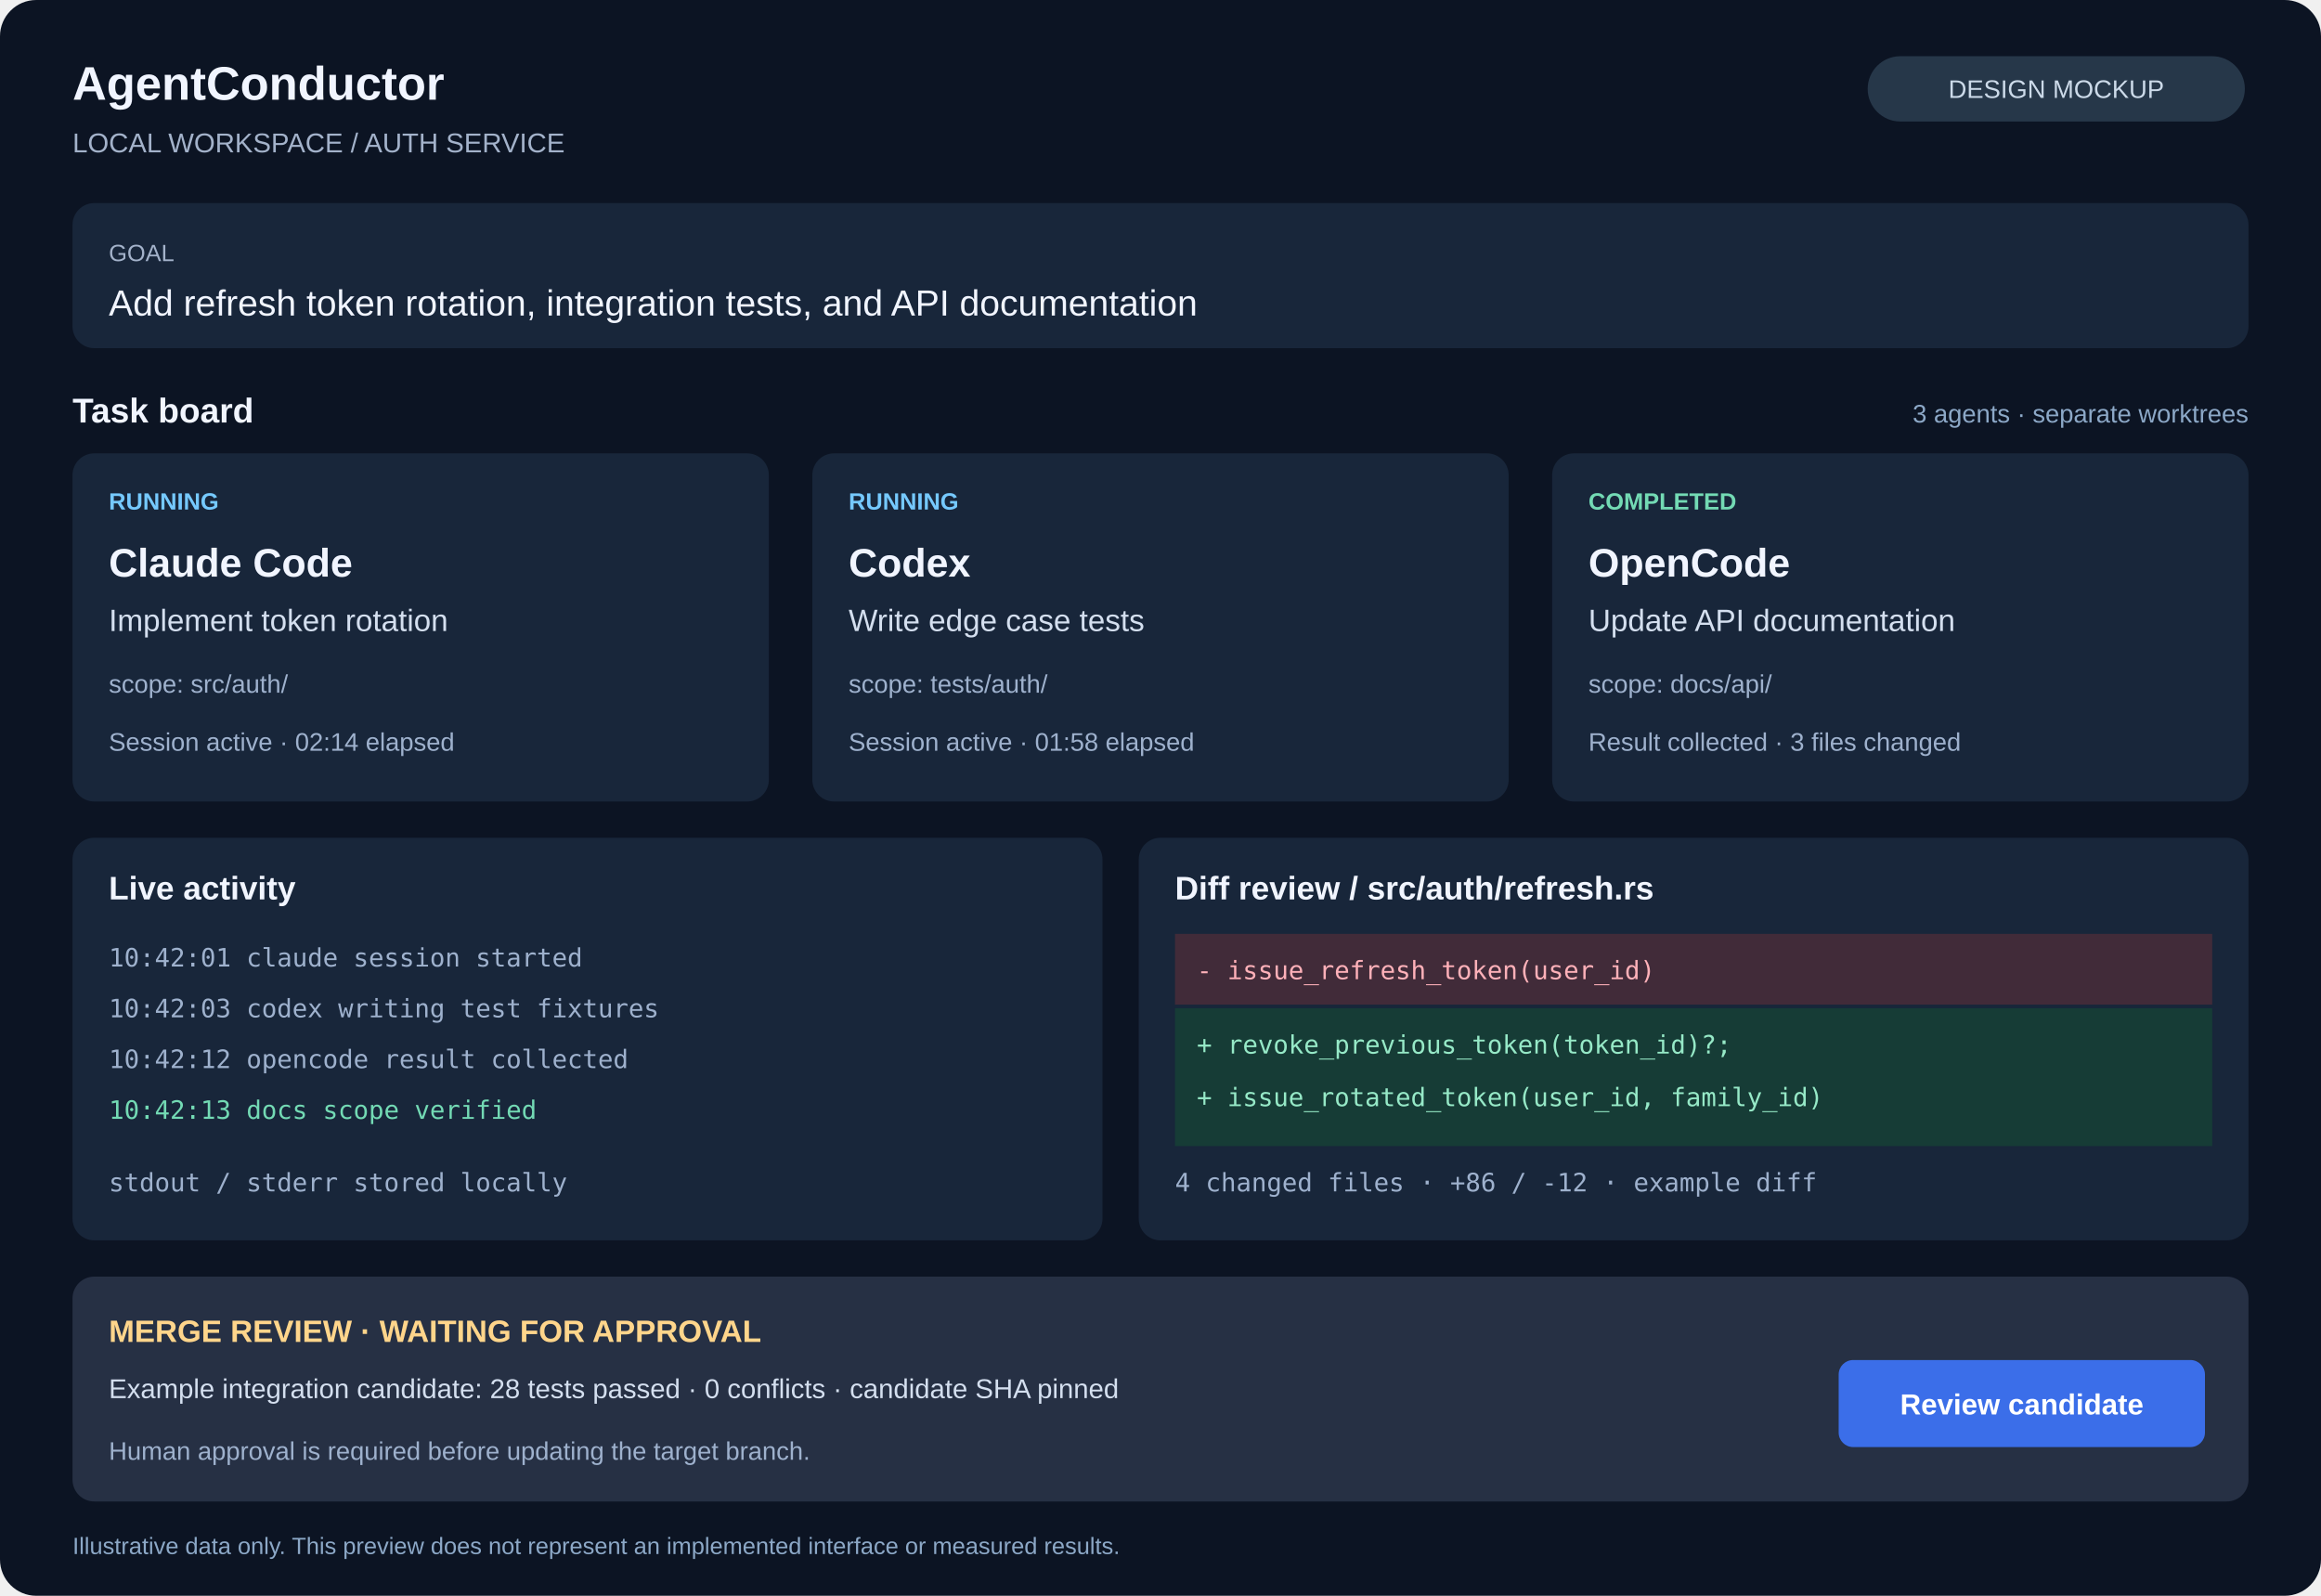
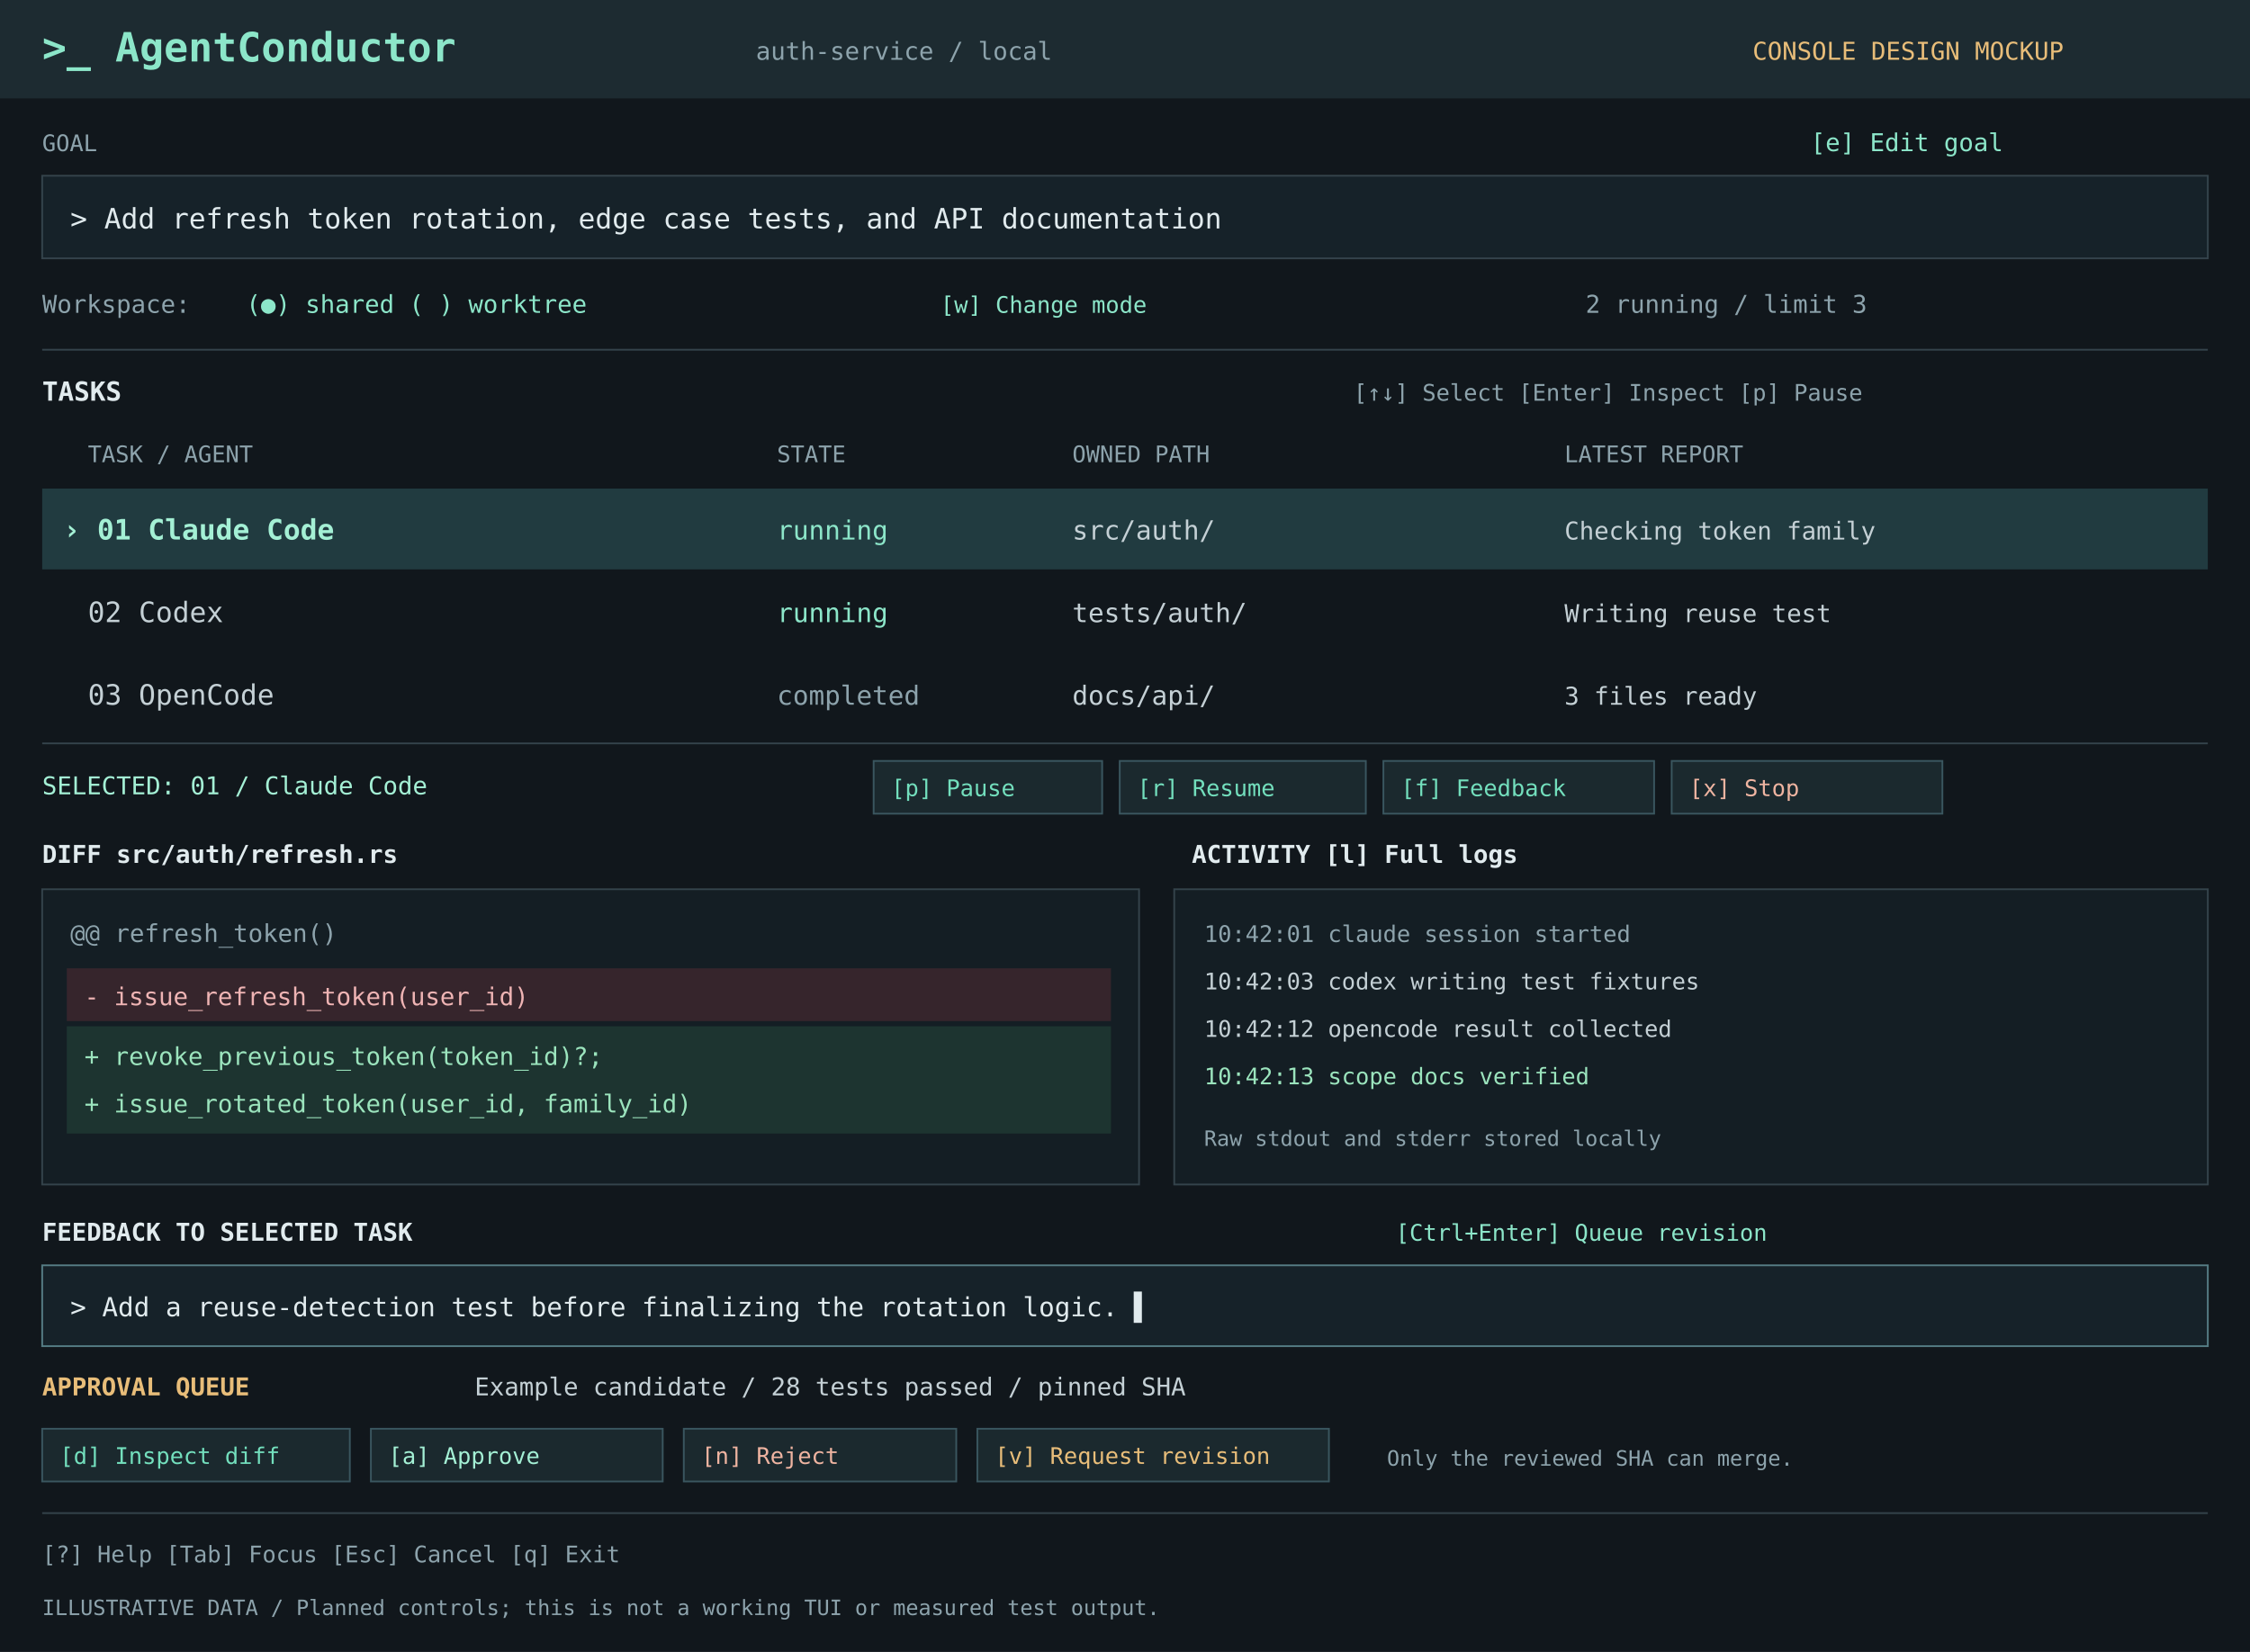
- <svg xmlns="http://www.w3.org/2000/svg" width="1280" height="880" viewBox="0 0 1280 880" role="img" aria-labelledby="title description">
-   <rect width="1280" height="880" rx="20" fill="#0c1423" />
-   <g font-family="Arial, Helvetica, sans-serif">
-     <text x="40" y="55" fill="#f1f5ff" font-size="26" font-weight="700">AgentConductor</text>
-     <text x="40" y="84" fill="#a3b2ca" font-size="15">LOCAL WORKSPACE / AUTH SERVICE</text>
-     <rect x="1030" y="31" width="208" height="36" rx="18" fill="#263749" />
-     <text x="1134" y="54" text-anchor="middle" fill="#ccdae9" font-size="14">DESIGN MOCKUP</text>
-     <rect x="40" y="112" width="1200" height="80" rx="12" fill="#18263a" />
-     <text x="60" y="144" fill="#a3b2ca" font-size="13">GOAL</text>
-     <text x="60" y="174" fill="#f1f5ff" font-size="20">Add refresh token rotation, integration tests, and API documentation</text>
-     <text x="40" y="233" fill="#f1f5ff" font-size="19" font-weight="700">Task board</text>
-     <text x="1240" y="233" text-anchor="end" fill="#8ca8c7" font-size="14">3 agents · separate worktrees</text>
-     <rect x="40" y="250" width="384" height="192" rx="12" fill="#18263a" />
-     <text x="60" y="281" fill="#75c9ff" font-size="13" font-weight="700">RUNNING</text>
-     <text x="60" y="318" fill="#f1f5ff" font-size="22" font-weight="700">Claude Code</text>
-     <text x="60" y="348" fill="#d4dfef" font-size="17">Implement token rotation</text>
-     <text x="60" y="382" fill="#9eb1cd" font-size="14">scope: src/auth/</text>
-     <text x="60" y="414" fill="#9eb1cd" font-size="14">Session active · 02:14 elapsed</text>
-     <rect x="448" y="250" width="384" height="192" rx="12" fill="#18263a" />
-     <text x="468" y="281" fill="#75c9ff" font-size="13" font-weight="700">RUNNING</text>
-     <text x="468" y="318" fill="#f1f5ff" font-size="22" font-weight="700">Codex</text>
-     <text x="468" y="348" fill="#d4dfef" font-size="17">Write edge case tests</text>
-     <text x="468" y="382" fill="#9eb1cd" font-size="14">scope: tests/auth/</text>
-     <text x="468" y="414" fill="#9eb1cd" font-size="14">Session active · 01:58 elapsed</text>
-     <rect x="856" y="250" width="384" height="192" rx="12" fill="#18263a" />
-     <text x="876" y="281" fill="#73dab4" font-size="13" font-weight="700">COMPLETED</text>
-     <text x="876" y="318" fill="#f1f5ff" font-size="22" font-weight="700">OpenCode</text>
-     <text x="876" y="348" fill="#d4dfef" font-size="17">Update API documentation</text>
-     <text x="876" y="382" fill="#9eb1cd" font-size="14">scope: docs/api/</text>
-     <text x="876" y="414" fill="#9eb1cd" font-size="14">Result collected · 3 files changed</text>
-     <rect x="40" y="462" width="568" height="222" rx="12" fill="#18263a" />
-     <rect x="628" y="462" width="612" height="222" rx="12" fill="#18263a" />
-     <text x="60" y="496" fill="#f1f5ff" font-size="18" font-weight="700">Live activity</text>
-     <text x="648" y="496" fill="#f1f5ff" font-size="18" font-weight="700">Diff review / src/auth/refresh.rs</text>
-     <g font-family="Menlo, Consolas, monospace" font-size="14">
-       <text x="60" y="533" fill="#9eb1cd">10:42:01  claude  session started</text>
-       <text x="60" y="561" fill="#9eb1cd">10:42:03  codex   writing test fixtures</text>
-       <text x="60" y="589" fill="#9eb1cd">10:42:12  opencode result collected</text>
-       <text x="60" y="617" fill="#73dab4">10:42:13  docs scope verified</text>
-       <text x="60" y="657" fill="#9eb1cd">stdout / stderr stored locally</text>
-       <rect x="648" y="515" width="572" height="39" fill="#412b39" />
-       <text x="660" y="540" fill="#ffb1b9">- issue_refresh_token(user_id)</text>
-       <rect x="648" y="556" width="572" height="76" fill="#163c36" />
-       <text x="660" y="581" fill="#96e9c7">+ revoke_previous_token(token_id)?;</text>
-       <text x="660" y="610" fill="#96e9c7">+ issue_rotated_token(user_id, family_id)</text>
-       <text x="648" y="657" fill="#9eb1cd">4 changed files · +86 / -12 · example diff</text>
-     </g>
-     <rect x="40" y="704" width="1200" height="124" rx="12" fill="#263044" />
-     <text x="60" y="740" fill="#ffd58b" font-size="17" font-weight="700">MERGE REVIEW · WAITING FOR APPROVAL</text>
-     <text x="60" y="771" fill="#d4dfef" font-size="15">Example integration candidate: 28 tests passed · 0 conflicts · candidate SHA pinned</text>
-     <text x="60" y="805" fill="#9eb1cd" font-size="14">Human approval is required before updating the target branch.</text>
-     <rect x="1014" y="750" width="202" height="48" rx="8" fill="#3b6ee9" />
-     <text x="1115" y="780" text-anchor="middle" fill="#ffffff" font-size="16" font-weight="700">Review candidate</text>
-     <text x="40" y="857" fill="#8ca8c7" font-size="13">Illustrative data only. This preview does not represent an implemented interface or measured results.</text>
+ <svg xmlns="http://www.w3.org/2000/svg" width="1280" height="940" viewBox="0 0 1280 940" role="img" aria-labelledby="title desc">
+   <rect width="1280" height="940" fill="#11171c" />
+   <g font-family="Menlo, Consolas, monospace">
+     <rect x="0" y="0" width="1280" height="56" fill="#1d2b31" />
+     <text x="24" y="35" fill="#8ce6c9" font-size="23" font-weight="bold">&gt;_ AgentConductor</text>
+     <text x="430" y="34" fill="#8da3ac" font-size="14" font-weight="normal">auth-service / local</text>
+     <text x="997" y="34" fill="#e8bd79" font-size="14" font-weight="normal">CONSOLE DESIGN MOCKUP</text>
+     <text x="24" y="86" fill="#8da3ac" font-size="13" font-weight="normal">GOAL</text>
+     <text x="1030" y="86" fill="#8ce6c9" font-size="14" font-weight="normal">[e] Edit goal</text>
+     <rect x="24" y="100" width="1232" height="47" fill="#162229" stroke="#34434b" />
+     <text x="40" y="130" fill="#e1ebee" font-size="16" font-weight="normal">&gt; Add refresh token rotation, edge case tests, and API documentation</text>
+     <text x="24" y="178" fill="#8da3ac" font-size="14" font-weight="normal">Workspace:</text>
+     <text x="140" y="178" fill="#8ce6c9" font-size="14" font-weight="normal">(●) shared   ( ) worktree</text>
+     <text x="535" y="178" fill="#8ce6c9" font-size="13" font-weight="normal">[w] Change mode</text>
+     <text x="902" y="178" fill="#8da3ac" font-size="14" font-weight="normal">2 running / limit 3</text>
+     <path d="M24 199 H1256" stroke="#34434b" />
+     <text x="24" y="228" fill="#e1ebee" font-size="15" font-weight="bold">TASKS</text>
+     <text x="770" y="228" fill="#8da3ac" font-size="13" font-weight="normal">[↑↓] Select  [Enter] Inspect  [p] Pause</text>
+     <text x="50" y="263" fill="#8da3ac" font-size="13" font-weight="normal">TASK / AGENT</text>
+     <text x="442" y="263" fill="#8da3ac" font-size="13" font-weight="normal">STATE</text>
+     <text x="610" y="263" fill="#8da3ac" font-size="13" font-weight="normal">OWNED PATH</text>
+     <text x="890" y="263" fill="#8da3ac" font-size="13" font-weight="normal">LATEST REPORT</text>
+     <rect x="24" y="278" width="1232" height="46" fill="#213b40" />
+     <text x="36" y="307" fill="#a4f0d5" font-size="16" font-weight="bold">› 01  Claude Code</text>
+     <text x="442" y="307" fill="#8ce6c9" font-size="15" font-weight="normal">running</text>
+     <text x="610" y="307" fill="#c4d0d5" font-size="15" font-weight="normal">src/auth/</text>
+     <text x="890" y="307" fill="#c4d0d5" font-size="14" font-weight="normal">Checking token family</text>
+     <text x="50" y="354" fill="#c4d0d5" font-size="16" font-weight="normal">02  Codex</text>
+     <text x="442" y="354" fill="#8ce6c9" font-size="15" font-weight="normal">running</text>
+     <text x="610" y="354" fill="#c4d0d5" font-size="15" font-weight="normal">tests/auth/</text>
+     <text x="890" y="354" fill="#c4d0d5" font-size="14" font-weight="normal">Writing reuse test</text>
+     <text x="50" y="401" fill="#c4d0d5" font-size="16" font-weight="normal">03  OpenCode</text>
+     <text x="442" y="401" fill="#8da3ac" font-size="15" font-weight="normal">completed</text>
+     <text x="610" y="401" fill="#c4d0d5" font-size="15" font-weight="normal">docs/api/</text>
+     <text x="890" y="401" fill="#c4d0d5" font-size="14" font-weight="normal">3 files ready</text>
+     <path d="M24 423 H1256" stroke="#34434b" />
+     <text x="24" y="452" fill="#a4f0d5" font-size="14" font-weight="normal">SELECTED: 01 / Claude Code</text>
+     <rect x="497" y="433" width="130" height="30" fill="#1b292e" stroke="#3a565f" />
+     <text x="507" y="453" fill="#73dfbd" font-size="13" font-weight="normal">[p] Pause</text>
+     <rect x="637" y="433" width="140" height="30" fill="#1b292e" stroke="#3a565f" />
+     <text x="647" y="453" fill="#73dfbd" font-size="13" font-weight="normal">[r] Resume</text>
+     <rect x="787" y="433" width="154" height="30" fill="#1b292e" stroke="#3a565f" />
+     <text x="797" y="453" fill="#73dfbd" font-size="13" font-weight="normal">[f] Feedback</text>
+     <rect x="951" y="433" width="154" height="30" fill="#1b292e" stroke="#3a565f" />
+     <text x="961" y="453" fill="#efb4a1" font-size="13" font-weight="normal">[x] Stop</text>
+     <text x="24" y="491" fill="#e1ebee" font-size="14" font-weight="bold">DIFF  src/auth/refresh.rs</text>
+     <text x="678" y="491" fill="#e1ebee" font-size="14" font-weight="bold">ACTIVITY  [l] Full logs</text>
+     <rect x="24" y="506" width="624" height="168" fill="#141e24" stroke="#34434b" />
+     <rect x="668" y="506" width="588" height="168" fill="#141e24" stroke="#34434b" />
+     <text x="40" y="536" fill="#8da3ac" font-size="14" font-weight="normal">@@ refresh_token()</text>
+     <rect x="38" y="551" width="594" height="30" fill="#36252c" />
+     <text x="48" y="572" fill="#efb4b4" font-size="14" font-weight="normal">- issue_refresh_token(user_id)</text>
+     <rect x="38" y="584" width="594" height="61" fill="#1d3430" />
+     <text x="48" y="606" fill="#9be4bd" font-size="14" font-weight="normal">+ revoke_previous_token(token_id)?;</text>
+     <text x="48" y="633" fill="#9be4bd" font-size="14" font-weight="normal">+ issue_rotated_token(user_id, family_id)</text>
+     <text x="685" y="536" fill="#8da3ac" font-size="13" font-weight="normal">10:42:01 claude   session started</text>
+     <text x="685" y="563" fill="#c4d0d5" font-size="13" font-weight="normal">10:42:03 codex    writing test fixtures</text>
+     <text x="685" y="590" fill="#c4d0d5" font-size="13" font-weight="normal">10:42:12 opencode result collected</text>
+     <text x="685" y="617" fill="#9be4bd" font-size="13" font-weight="normal">10:42:13 scope    docs verified</text>
+     <text x="685" y="652" fill="#8da3ac" font-size="12" font-weight="normal">Raw stdout and stderr stored locally</text>
+     <text x="24" y="706" fill="#e1ebee" font-size="14" font-weight="bold">FEEDBACK TO SELECTED TASK</text>
+     <text x="794" y="706" fill="#8ce6c9" font-size="13" font-weight="normal">[Ctrl+Enter] Queue revision</text>
+     <rect x="24" y="720" width="1232" height="46" fill="#162229" stroke="#557c84" />
+     <text x="40" y="749" fill="#e1ebee" font-size="15" font-weight="normal">&gt; Add a reuse-detection test before finalizing the rotation logic. ▌</text>
+     <text x="24" y="794" fill="#e8bd79" font-size="14" font-weight="bold">APPROVAL QUEUE</text>
+     <text x="270" y="794" fill="#c4d0d5" font-size="14" font-weight="normal">Example candidate / 28 tests passed / pinned SHA</text>
+     <rect x="24" y="813" width="175" height="30" fill="#1b292e" stroke="#3a565f" />
+     <text x="34" y="833" fill="#73dfbd" font-size="13" font-weight="normal">[d] Inspect diff</text>
+     <rect x="211" y="813" width="166" height="30" fill="#1b292e" stroke="#3a565f" />
+     <text x="221" y="833" fill="#a4f0d5" font-size="13" font-weight="normal">[a] Approve</text>
+     <rect x="389" y="813" width="155" height="30" fill="#1b292e" stroke="#3a565f" />
+     <text x="399" y="833" fill="#efb4a1" font-size="13" font-weight="normal">[n] Reject</text>
+     <rect x="556" y="813" width="200" height="30" fill="#1b292e" stroke="#3a565f" />
+     <text x="566" y="833" fill="#e8bd79" font-size="13" font-weight="normal">[v] Request revision</text>
+     <text x="789" y="834" fill="#8da3ac" font-size="12" font-weight="normal">Only the reviewed SHA can merge.</text>
+     <path d="M24 861 H1256" stroke="#34434b" />
+     <text x="24" y="889" fill="#8da3ac" font-size="13" font-weight="normal">[?] Help    [Tab] Focus    [Esc] Cancel    [q] Exit</text>
+     <text x="24" y="919" fill="#8da3ac" font-size="12" font-weight="normal">ILLUSTRATIVE DATA / Planned controls; this is not a working TUI or measured test output.</text>
  </g>
</svg>
